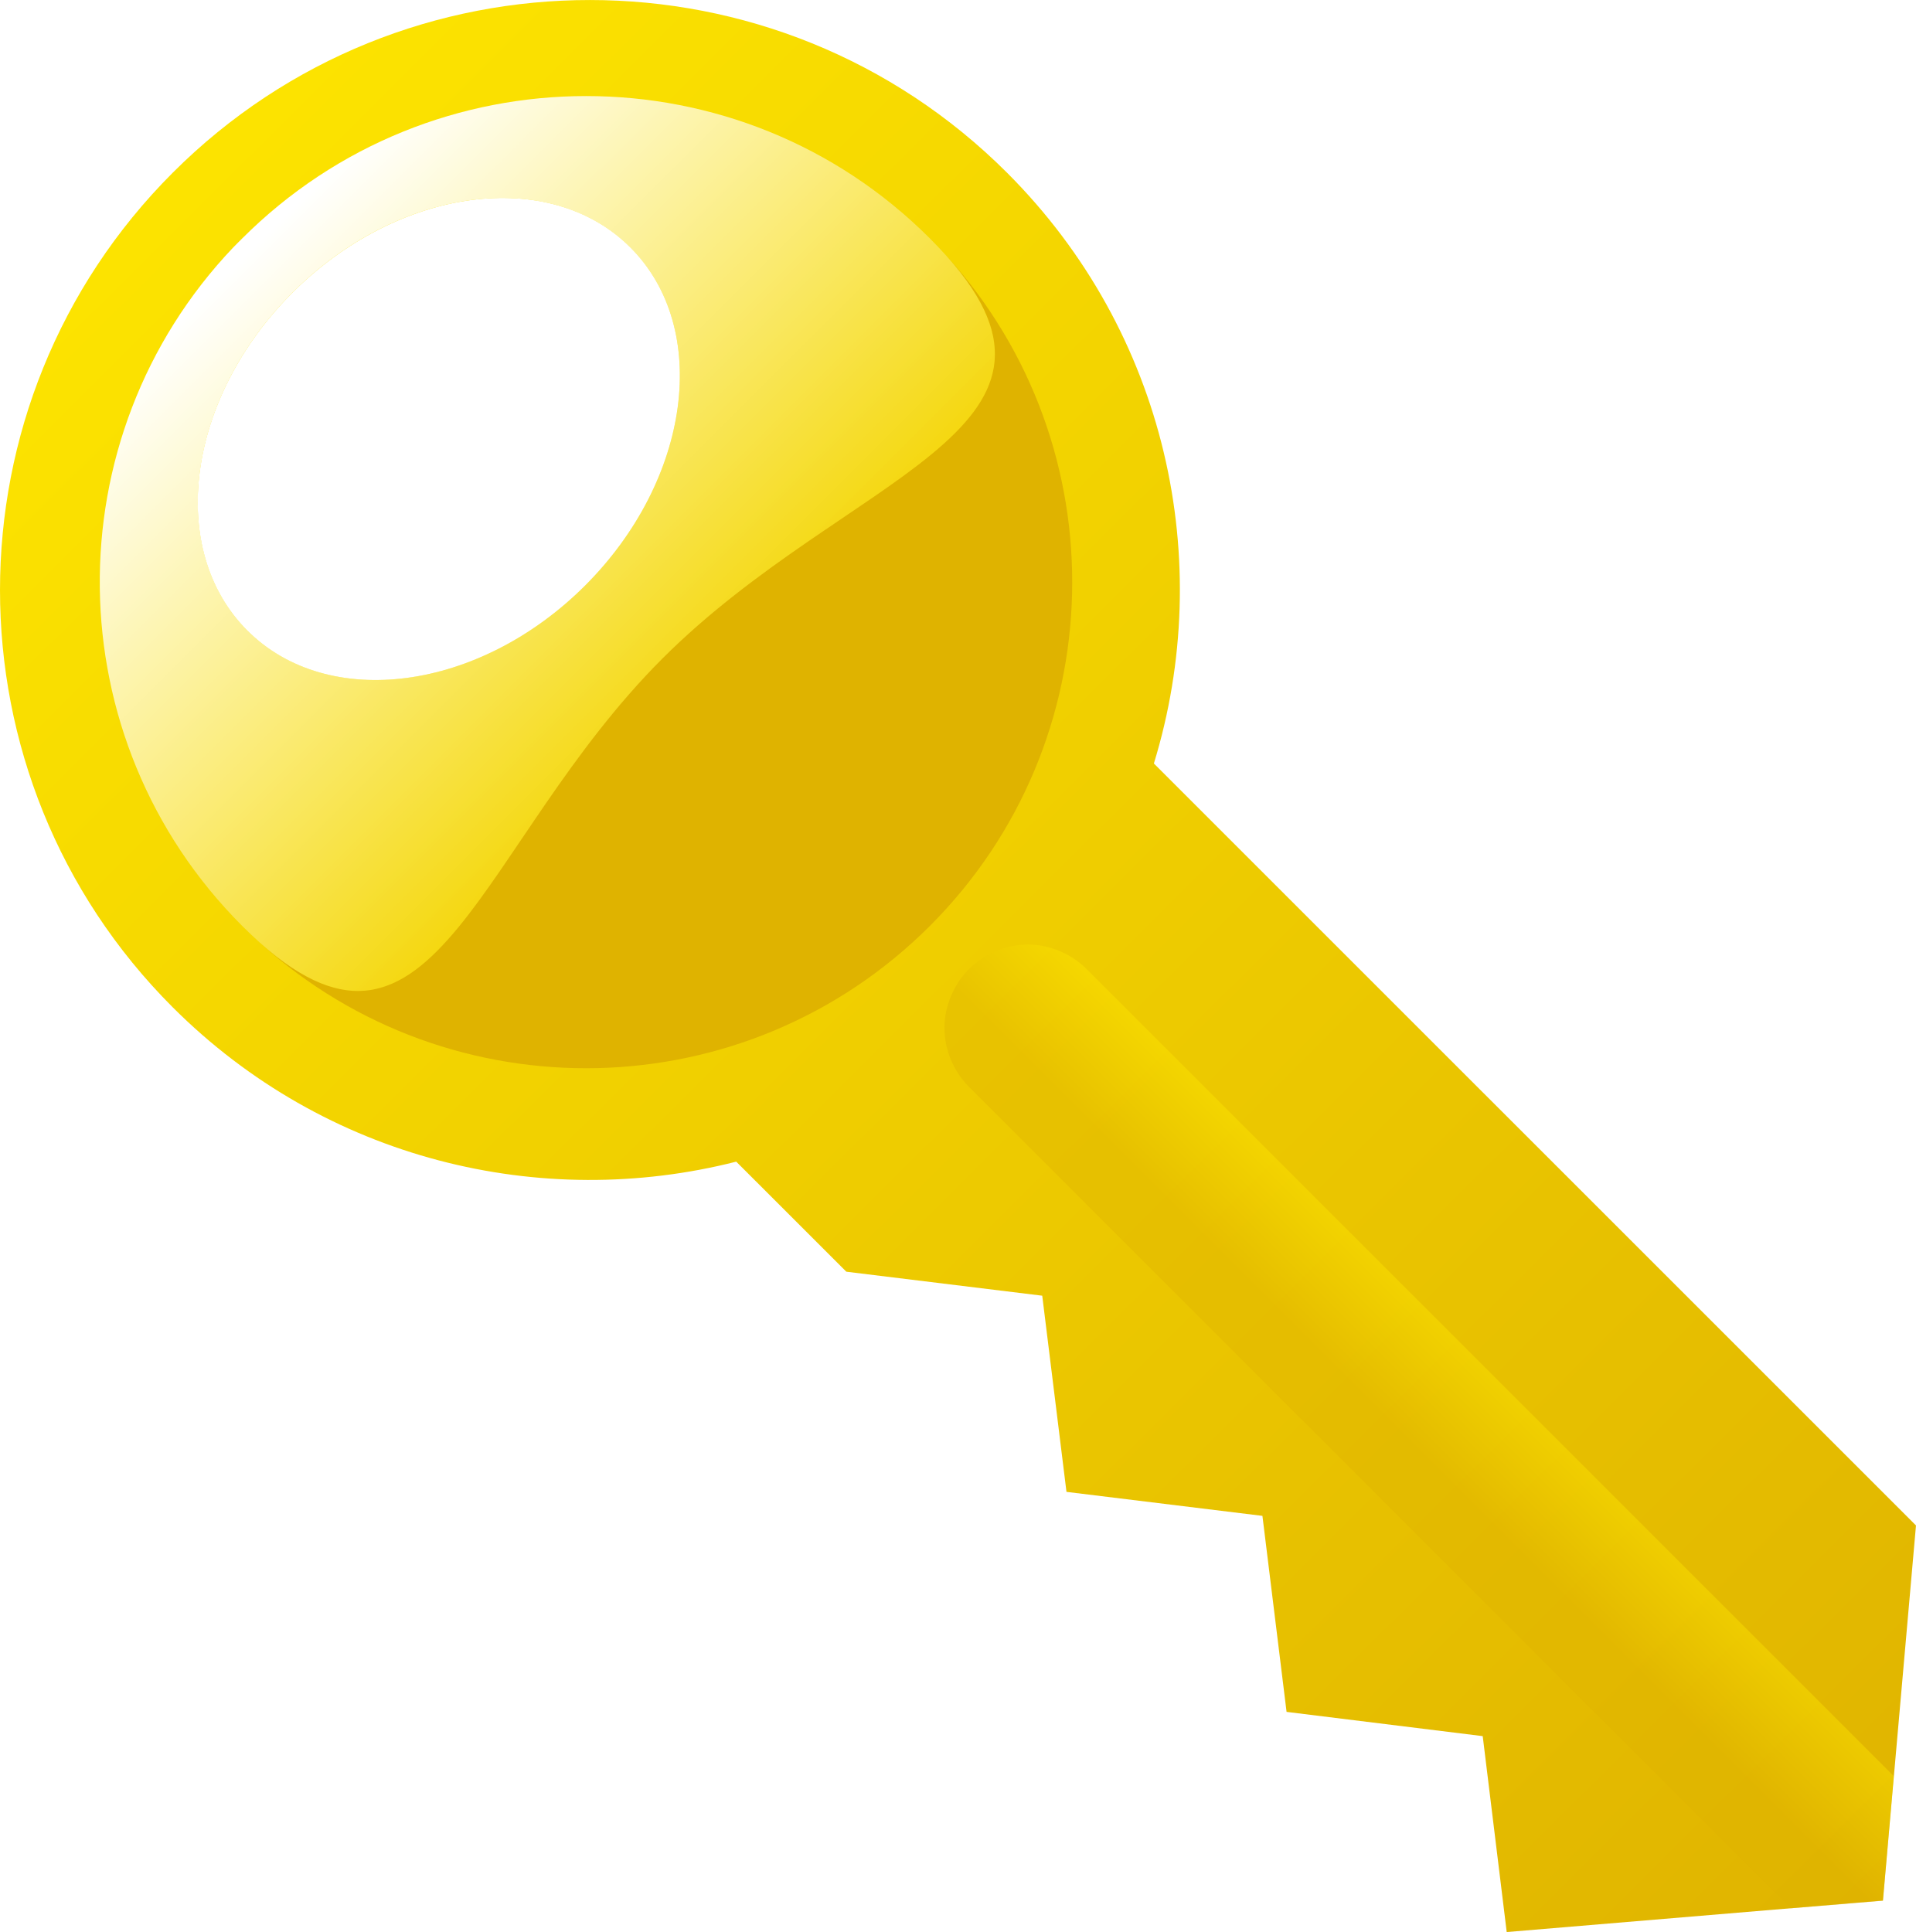
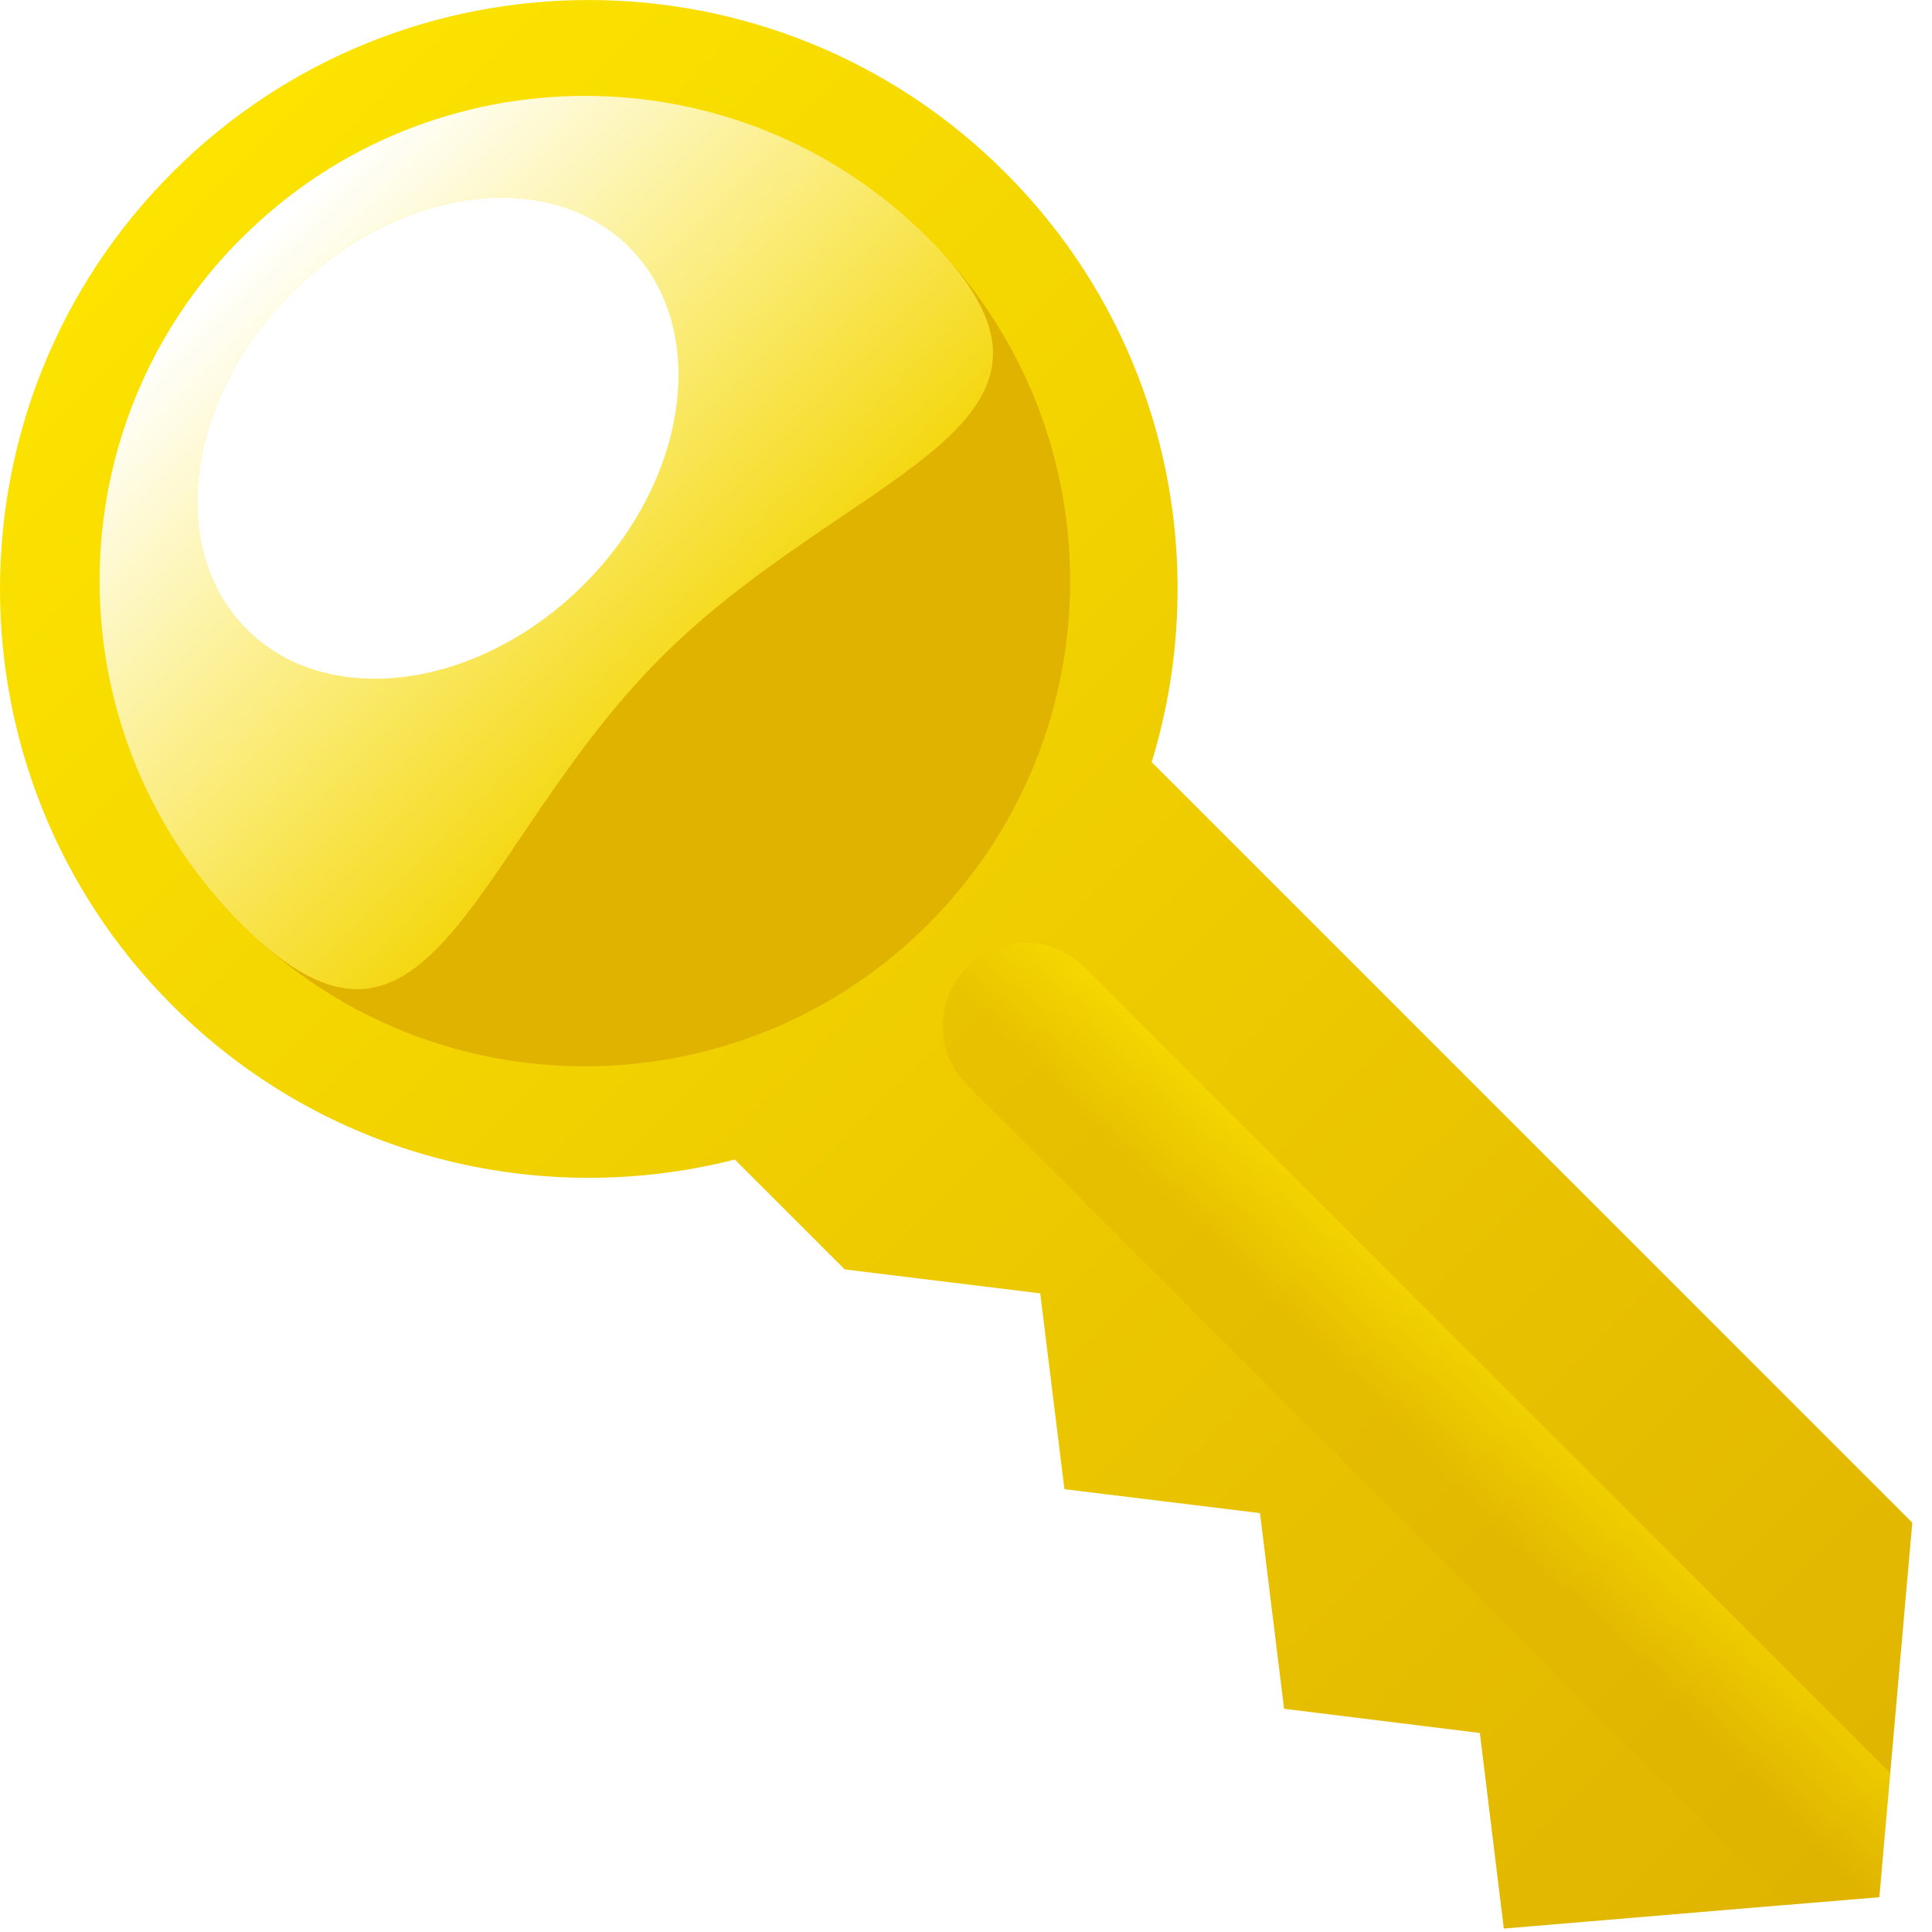
- <svg xmlns="http://www.w3.org/2000/svg" id="svg4217" viewBox="0 0 388 391.29" version="1.0">
+ <svg xmlns="http://www.w3.org/2000/svg" id="svg4217" viewBox="0 0 392 392" version="1.0">
  <defs id="defs4219">
    <linearGradient id="linearGradient3594" y2="742.5" gradientUnits="userSpaceOnUse" x2="-886.76" gradientTransform="matrix(-.84033 -.84033 -.84033 .84033 214.12 -1075.4)" y1="742.5" x1="-772.01">
      <stop id="stop4687" stop-color="#fff" offset="0" />
      <stop id="stop4689" stop-color="#fff" stop-opacity="0" offset="1" />
    </linearGradient>
    <linearGradient id="linearGradient3601" y2="613.94" gradientUnits="userSpaceOnUse" x2="385.04" gradientTransform="matrix(.70711 -.70711 .70711 .70711 -126.18 372.21)" y1="63.871" x1="386.39">
      <stop id="stop3797" stop-color="#ffe800" offset="0" />
      <stop id="stop3799" stop-color="#dfb300" offset="1" />
    </linearGradient>
    <linearGradient id="linearGradient3609" y2="161.84" gradientUnits="userSpaceOnUse" x2="212.93" y1="358.3" x1="409.38">
      <stop id="stop4034" stop-color="#dfb300" offset="0" />
      <stop id="stop3374" stop-color="#dfb300" offset=".5" />
      <stop id="stop3376" stop-color="#dfb300" offset="1" />
    </linearGradient>
    <linearGradient id="linearGradient3632" y2="448.35" gradientUnits="userSpaceOnUse" x2="382.9" gradientTransform="matrix(.70711 -.70711 .70711 .70711 -126.18 372.21)" y1="448.35" x1="403.63">
      <stop id="stop3636" stop-color="#ffe800" stop-opacity=".392" offset="0" />
      <stop id="stop3638" stop-color="#dfb300" stop-opacity=".392" offset="1" />
    </linearGradient>
  </defs>
  <g id="layer1" transform="translate(-192.2 -142.77)">
    <path id="path6625" d="m227.2 177.73c-46.65 46.65-46.67 122.4-0.03 169.04 30.92 30.92 74.6 41.33 114.12 31.27l22.3 22.29 39.67 4.86 4.91 39.73 39.68 4.86 4.89 39.7 39.72 4.91 4.86 39.68 70.53-5.91 5.66-0.46 1.07-12.21 5.62-63.77-22.07-22.07-22.03-22.03-22.05-22.05-22.03-22.02-22.05-22.05-22.05-22.05-22.05-22.05c12.55-40.94 2.66-87.25-29.71-119.62-46.64-46.64-122.32-46.69-168.96-0.05zm24.21 24.32c21.41-21.41 52.07-25.54 68.44-9.17s12.26 47.05-9.14 68.46c-21.41 21.41-52.07 25.49-68.44 9.12s-12.27-47.01 9.14-68.41z" style="color:#000000" fill="url(#linearGradient3601)" />
    <path id="path6871" d="m388.43 339.03c-1.68 1.68-2.88 3.59-3.69 5.59-0.74 1.82-1.28 3.93-1.28 6.32 0 2.4 0.52 4.53 1.26 6.35 0.77 1.9 2.01 3.91 3.69 5.59l163.12 163.12 3.27 3.27 4.62-0.38 5.68-0.46 8.39-0.71 0.75-8.4 1.06-12.19 0.4-4.64-3.29-3.3-160.16-160.16c-1.68-1.68-3.68-2.91-5.59-3.69-1.81-0.73-3.92-1.28-6.32-1.28s-4.51 0.55-6.32 1.28c-1.91 0.78-3.91 2.01-5.59 3.69z" style="color:#000000" fill="url(#linearGradient3632)" />
    <path id="path2365" d="m239.44 192.85c-2.29 2.41-4.43 4.92-6.43 7.49 2.5-3.23 5.25-6.31 8.22-9.28-0.6 0.6-1.21 1.18-1.79 1.79zm3.62-3.58c4.29-4.07 8.84-7.67 13.61-10.83-4.76 3.15-9.33 6.77-13.61 10.83zm-11.62 13.17c-0.93 1.27-1.81 2.53-2.67 3.82 0.85-1.29 1.74-2.56 2.67-3.82zm-2.81 4.05c-0.89 1.35-1.76 2.74-2.58 4.13 0.82-1.4 1.68-2.77 2.58-4.13zm-2.58 4.13c-1.66 2.8-3.16 5.65-4.51 8.57 1.35-2.91 2.86-5.78 4.51-8.57zm-4.51 8.57c-1.35 2.92-2.55 5.9-3.6 8.91 1.05-3.01 2.25-6 3.6-8.91zm-3.6 8.91c-1.05 3-1.97 6.05-2.72 9.12 0.75-3.08 1.67-6.12 2.72-9.12zm-2.72 9.12c-0.31 1.27-0.58 2.53-0.84 3.8 0.26-1.27 0.53-2.53 0.84-3.8zm43.53-60.1c1.38-0.87 2.79-1.69 4.2-2.48-1.41 0.79-2.82 1.61-4.2 2.48zm8.49-4.73c1.44-0.71 2.88-1.37 4.35-2.01-1.46 0.63-2.92 1.3-4.35 2.01zm17.89-6.76c1.53-0.41 3.06-0.77 4.6-1.11-1.54 0.34-3.07 0.7-4.6 1.11zm4.62-1.13c1.54-0.34 3.09-0.62 4.64-0.88-1.55 0.26-3.1 0.54-4.64 0.88zm-75.52 77.34c-0.16 0.79-0.29 1.58-0.42 2.36 0.13-0.77 0.27-1.58 0.42-2.36zm-0.42 2.36c-0.13 0.78-0.27 1.55-0.38 2.33 0.11-0.79 0.24-1.55 0.38-2.33zm-0.69 4.67c-0.09 0.78-0.17 1.57-0.24 2.36 0.07-0.78 0.15-1.58 0.24-2.36zm-0.44 4.73c-0.06 0.78-0.1 1.56-0.13 2.34 0.03-0.79 0.07-1.56 0.13-2.34zm93.47-91.26c1.18-0.06 2.37-0.1 3.56-0.12-1.2 0.02-2.37 0.06-3.56 0.12zm4.71-0.12c0.78 0 1.57 0.01 2.36 0.03-0.79-0.02-1.57-0.03-2.36-0.03zm-98.18 105.52c0.11 1.58 0.25 3.16 0.44 4.73-0.19-1.57-0.33-3.16-0.44-4.73zm109.98-104.81c1.56 0.19 3.12 0.4 4.68 0.66-1.56-0.26-3.12-0.47-4.68-0.66zm-108.85 114.2c0.13 0.78 0.26 1.58 0.42 2.36-0.15-0.77-0.29-1.58-0.42-2.36zm0.42 2.36c0.14 0.77 0.31 1.54 0.48 2.3-0.17-0.77-0.33-1.52-0.48-2.3zm1.61 6.92c0.21 0.77 0.41 1.55 0.64 2.32-0.23-0.76-0.44-1.55-0.64-2.32zm1.35 4.57c0.24 0.76 0.49 1.51 0.75 2.26-0.27-0.75-0.51-1.5-0.75-2.26zm0.75 2.26c0.25 0.71 0.5 1.43 0.77 2.14-0.26-0.7-0.52-1.43-0.77-2.14zm1.7 4.48c0.3 0.75 0.61 1.48 0.93 2.21-0.32-0.73-0.63-1.47-0.93-2.21zm0.93 2.21c0.32 0.74 0.63 1.48 0.97 2.21-0.34-0.72-0.65-1.47-0.97-2.21zm0.97 2.21c0.34 0.73 0.7 1.45 1.06 2.17-0.36-0.72-0.72-1.44-1.06-2.17zm2.14 4.31c0.38 0.72 0.78 1.43 1.17 2.15-0.39-0.71-0.79-1.43-1.17-2.15zm135.57-131.54c1.12 0.63 2.23 1.28 3.34 1.97-1.11-0.69-2.22-1.34-3.34-1.97zm-131.92 137.88c0.38 0.61 0.77 1.23 1.17 1.84-0.4-0.61-0.79-1.22-1.17-1.84zm1.57 2.46c0.42 0.62 0.85 1.24 1.28 1.85-0.43-0.62-0.86-1.23-1.28-1.85zm2.72 3.86c0.95 1.3 1.95 2.57 2.98 3.83-1.02-1.25-2.03-2.54-2.98-3.83zm139.45-136.36c1.3 1.01 2.61 2.04 3.87 3.12-1.27-1.09-2.56-2.1-3.87-3.12zm-126.15 151.04c38.64 34.9 98.35 33.74 135.59-3.49 37.23-37.24 38.39-96.96 3.49-135.59 31.41 35.32-20.5 44.27-57.68 81.45-37.17 37.17-46.08 89.04-81.4 57.63z" style="color:#000000" fill="url(#linearGradient3609)" />
    <path id="path6632" d="m239.44 192.87c-36.65 38.56-36.03 99.58 1.8 137.42 38.44 38.43 46.67-15.69 85.1-54.13 38.43-38.43 92.59-46.69 54.15-85.12-38.43-38.44-100.81-38.41-139.25 0.03-0.6 0.6-1.22 1.19-1.8 1.8zm11.99 9.17c21.4-21.41 52.05-25.51 68.42-9.14s12.27 47.02-9.14 68.43c-21.4 21.4-52.05 25.5-68.42 9.13s-12.27-47.02 9.14-68.42z" style="color:#000000" fill="url(#linearGradient3594)" />
  </g>
</svg>
